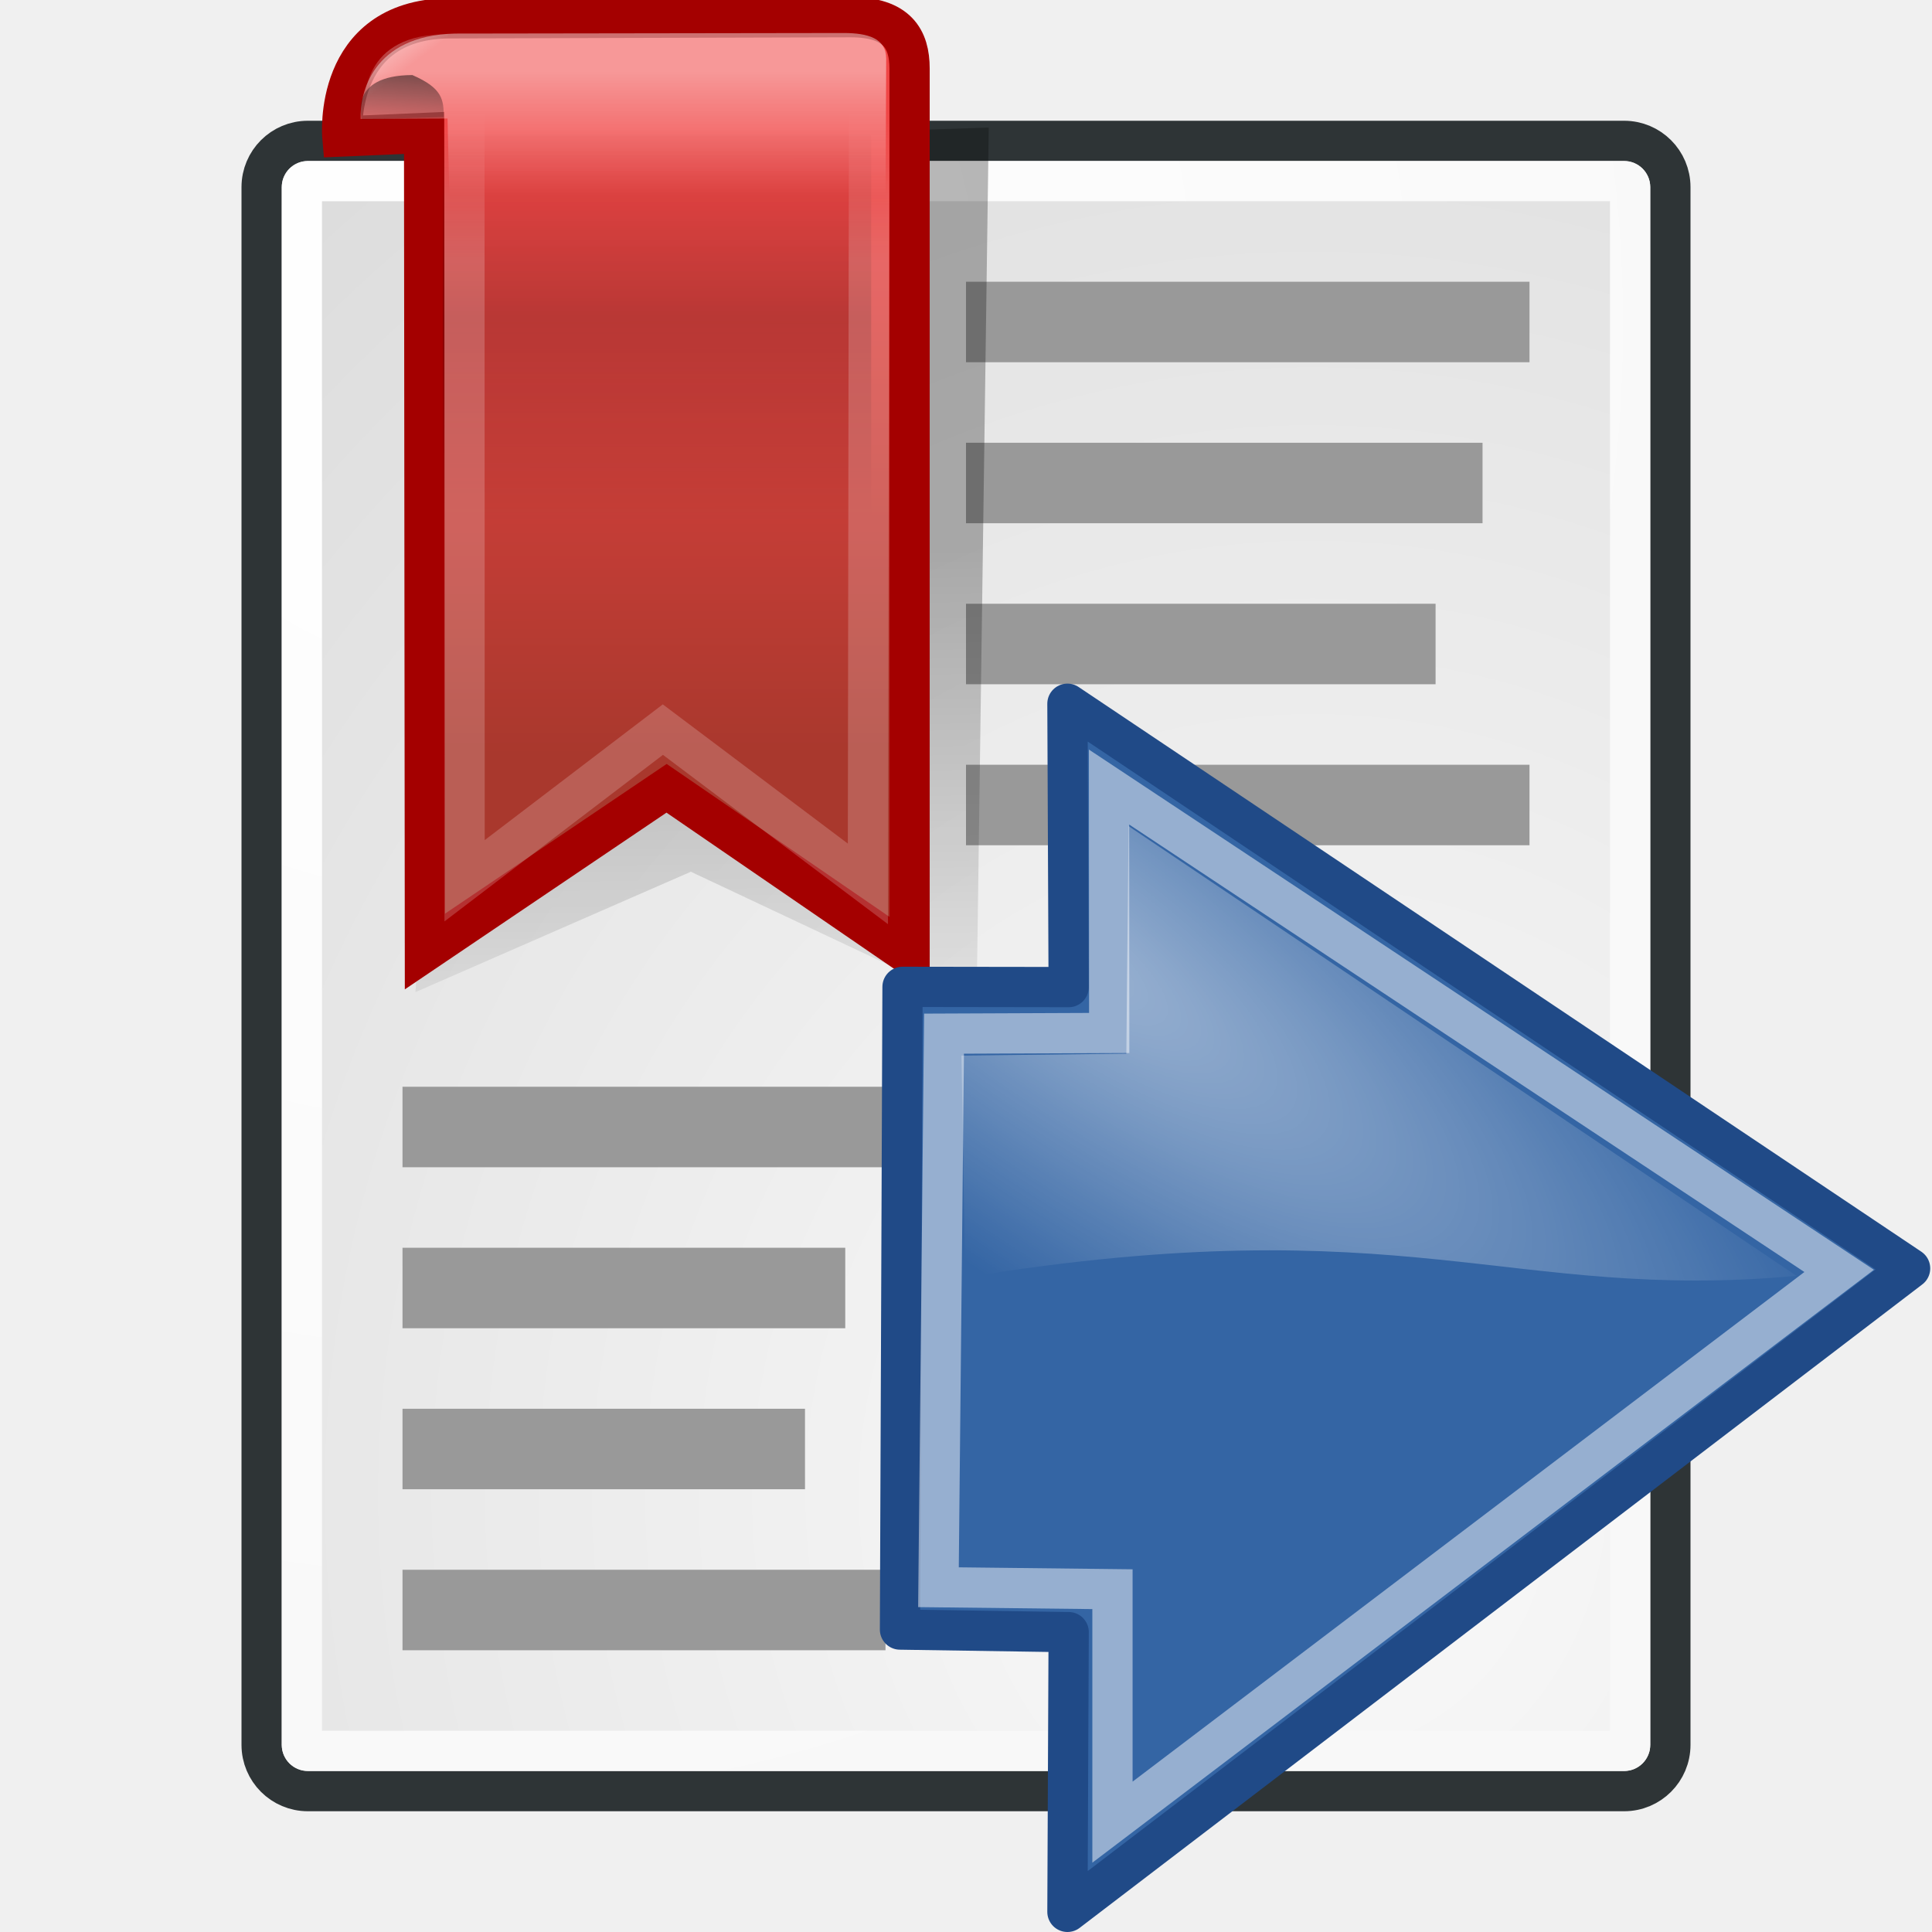
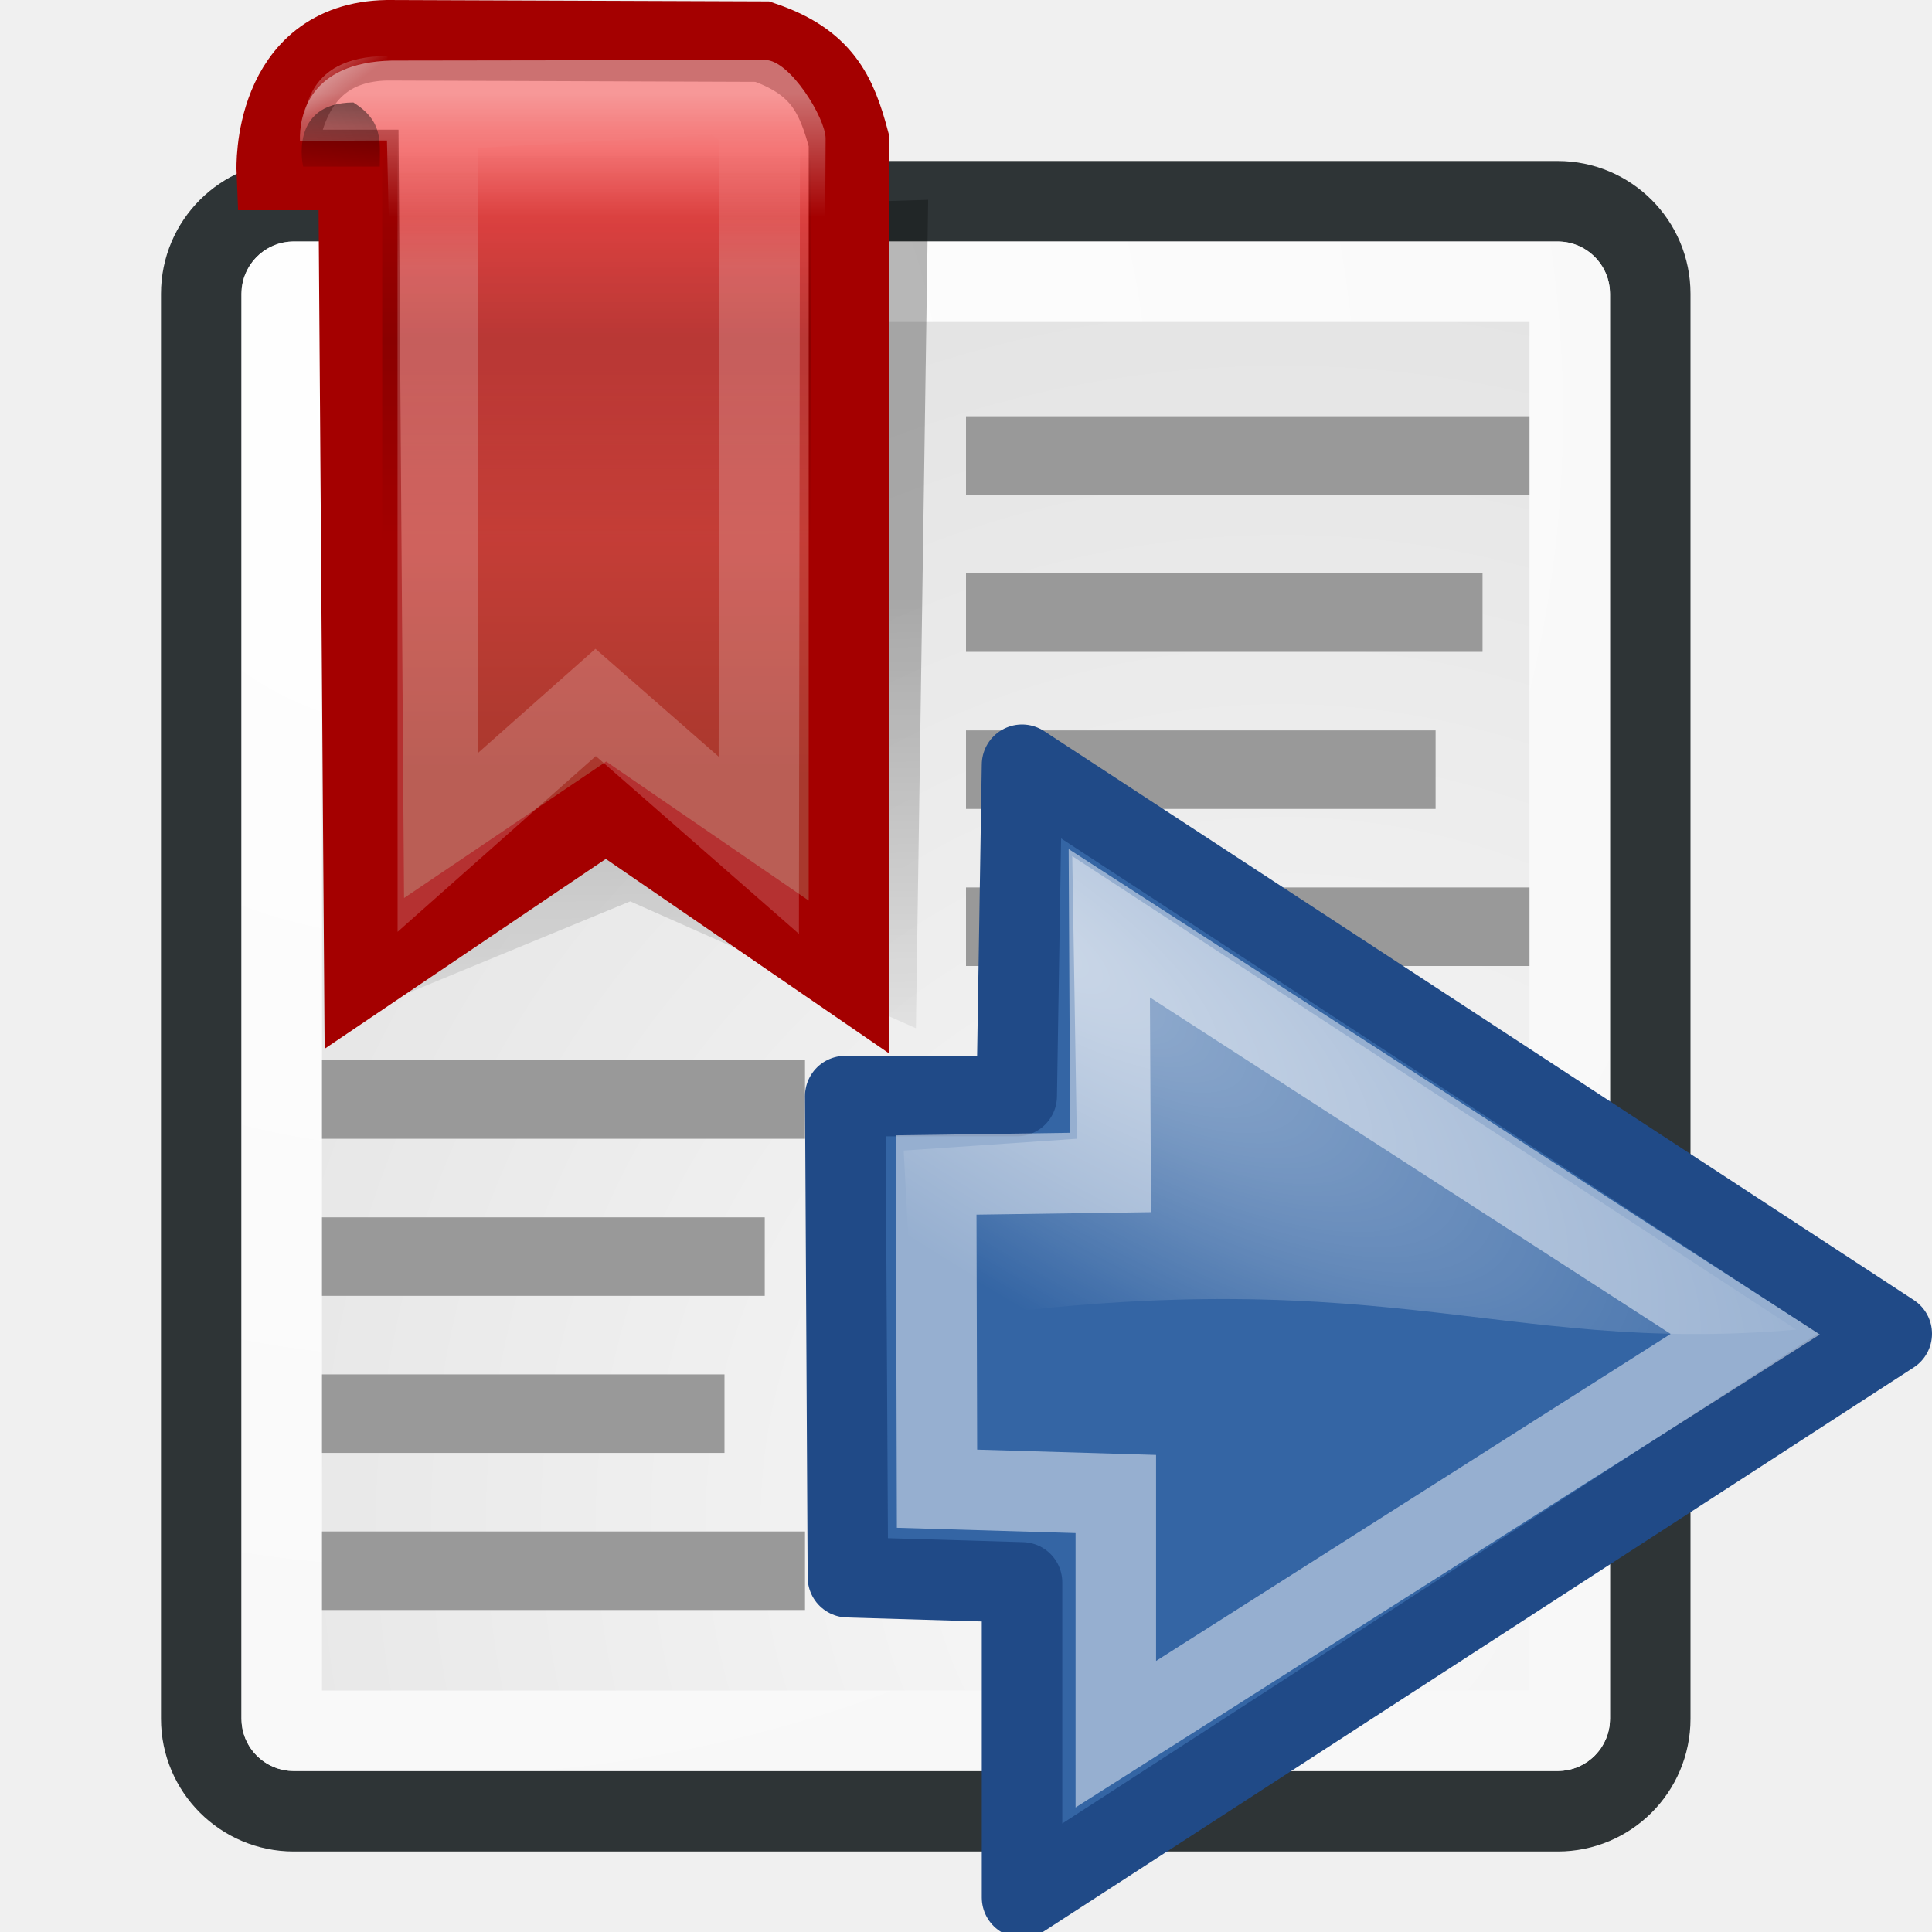
- <svg xmlns="http://www.w3.org/2000/svg" xmlns:xlink="http://www.w3.org/1999/xlink" id="svg249" height="48px" width="48px">
-   <defs id="defs3">
+ <svg xmlns="http://www.w3.org/2000/svg" xmlns:xlink="http://www.w3.org/1999/xlink" width="24" height="24" id="svg2239" version="1.0">
+   <defs id="defs2241">
+     <radialGradient xlink:href="#linearGradient15662" id="radialGradient15668" gradientUnits="userSpaceOnUse" gradientTransform="matrix(0.4726759,0,0,0.477318,1.394792,1.680192)" cx="8.144" cy="7.268" fx="8.144" fy="7.268" r="38.159" />
+     <radialGradient xlink:href="#linearGradient259" id="radialGradient15658" gradientUnits="userSpaceOnUse" gradientTransform="matrix(0.4957383,0,0,0.5088561,-0.9082854,0.7177902)" cx="33.967" cy="35.737" fx="33.967" fy="35.737" r="86.708" />
+     <linearGradient xlink:href="#linearGradient2896" id="linearGradient2512" gradientUnits="userSpaceOnUse" gradientTransform="matrix(0.3527177,0,0,0.3968935,-0.644808,0.599503)" x1="14.584" y1="1.639" x2="14.331" y2="4.529" />
+     <linearGradient id="linearGradient2906">
+       <stop style="stop-color:#ffffff;stop-opacity:1;" offset="0" id="stop2908" />
+       <stop style="stop-color:#ffffff;stop-opacity:0;" offset="1" id="stop2910" />
+     </linearGradient>
+     <linearGradient xlink:href="#linearGradient2906" id="linearGradient2510" gradientUnits="userSpaceOnUse" gradientTransform="matrix(0.5,0,0,0.4723736,-2.744519,-6.5700596e-3)" x1="13.354" y1="1.487" x2="14.076" y2="2.402" />
+     <linearGradient xlink:href="#linearGradient2590" id="linearGradient2508" gradientUnits="userSpaceOnUse" gradientTransform="matrix(0.5250247,0,0,0.4723945,-3.024494,0.4411996)" x1="19.97" y1="6.117" x2="19.97" y2="2.531" />
+     <linearGradient xlink:href="#linearGradient5897" id="linearGradient2506" gradientUnits="userSpaceOnUse" gradientTransform="matrix(0.6652988,0,0,0.8507738,-5.23183,-6.566651)" x1="19" y1="9.774" x2="19" y2="15.636" />
+     <linearGradient id="linearGradient4404">
+       <stop style="stop-color:#ffffff;stop-opacity:1;" offset="0" id="stop4406" />
+       <stop style="stop-color:#ffffff;stop-opacity:0;" offset="1" id="stop4408" />
+     </linearGradient>
+     <linearGradient xlink:href="#linearGradient4404" id="linearGradient2504" gradientUnits="userSpaceOnUse" gradientTransform="matrix(-0.6597745,0,0,0.543039,17.40555,0.13928)" x1="16.812" y1="1.875" x2="16.812" y2="4.719" />
+     <linearGradient xlink:href="#linearGradient2598" id="linearGradient2502" gradientUnits="userSpaceOnUse" gradientTransform="matrix(0.6597745,0,0,0.5179028,-4.29762,-0.249086)" x1="18.431" y1="19.119" x2="18.402" y2="4.27" />
+     <linearGradient id="linearGradient5866">
+       <stop style="stop-color:#000000;stop-opacity:1;" offset="0" id="stop5868" />
+       <stop style="stop-color:#000000;stop-opacity:0;" offset="1" id="stop5870" />
+     </linearGradient>
+     <linearGradient xlink:href="#linearGradient5866" id="linearGradient2500" gradientUnits="userSpaceOnUse" gradientTransform="matrix(0.6121275,0,0,0.4819191,-2.558735,1.098222)" x1="19.452" y1="13.174" x2="19.685" y2="27.095" />
    <linearGradient id="linearGradient8650">
      <stop id="stop8652" offset="0" style="stop-color:#ffffff;stop-opacity:1;" />
      <stop id="stop8654" offset="1" style="stop-color:#ffffff;stop-opacity:0;" />
    </linearGradient>
-     <radialGradient xlink:href="#linearGradient8650" id="radialGradient3364" gradientUnits="userSpaceOnUse" gradientTransform="matrix(1.221837,0.7622392,9.736005e-3,-0.5423256,3.717263,14.45024)" cx="18.444" cy="9.366" fx="18.444" fy="9.366" r="17.171" />
-     <linearGradient id="linearGradient5048">
-       <stop style="stop-color:black;stop-opacity:0;" offset="0" id="stop5050" />
-       <stop id="stop5056" offset="0.5" style="stop-color:black;stop-opacity:1;" />
-       <stop style="stop-color:black;stop-opacity:0;" offset="1" id="stop5052" />
+     <radialGradient xlink:href="#linearGradient8650" id="radialGradient3364" gradientUnits="userSpaceOnUse" gradientTransform="matrix(0.6449977,0.3809105,5.1395576e-3,-0.271014,0.6918075,7.024858)" cx="18.444" cy="9.366" fx="18.444" fy="9.366" r="17.171" />
+     <linearGradient id="linearGradient15662">
+       <stop id="stop15664" offset="0" style="stop-color:#ffffff;stop-opacity:1;" />
+       <stop id="stop15666" offset="1" style="stop-color:#f8f8f8;stop-opacity:1;" />
    </linearGradient>
-     <linearGradient id="linearGradient2906">
-       <stop style="stop-color:#ffffff;stop-opacity:1;" offset="0" id="stop2908" />
-       <stop style="stop-color:#ffffff;stop-opacity:0;" offset="1" id="stop2910" />
+     <linearGradient id="linearGradient259">
+       <stop id="stop260" offset="0" style="stop-color:#fafafa;stop-opacity:1;" />
+       <stop id="stop261" offset="1" style="stop-color:#bbbbbb;stop-opacity:1;" />
    </linearGradient>
    <linearGradient id="linearGradient2896">
      <stop style="stop-color:#000000;stop-opacity:1;" offset="0" id="stop2898" />
      <stop style="stop-color:#000000;stop-opacity:0;" offset="1" id="stop2900" />
-     </linearGradient>
-     <linearGradient id="linearGradient2598">
-       <stop style="stop-color:#a9382d;stop-opacity:1;" offset="0" id="stop2600" />
-       <stop style="stop-color:#f04646;stop-opacity:1;" offset="1" id="stop2602" />
    </linearGradient>
    <linearGradient id="linearGradient2590">
      <stop style="stop-color:#ffffff;stop-opacity:1;" offset="0" id="stop2592" />
      <stop style="stop-color:#ffffff;stop-opacity:0;" offset="1" id="stop2594" />
    </linearGradient>
    <linearGradient id="linearGradient5897">
      <stop style="stop-color:#000000;stop-opacity:0;" offset="0" id="stop5899" />
      <stop id="stop5905" offset="0.5" style="stop-color:#000000;stop-opacity:0.567;" />
      <stop style="stop-color:#000000;stop-opacity:0;" offset="1" id="stop5901" />
    </linearGradient>
-     <linearGradient id="linearGradient5866">
-       <stop style="stop-color:#000000;stop-opacity:1;" offset="0" id="stop5868" />
-       <stop style="stop-color:#000000;stop-opacity:0;" offset="1" id="stop5870" />
+     <linearGradient id="linearGradient2598">
+       <stop style="stop-color:#a9382d;stop-opacity:1;" offset="0" id="stop2600" />
+       <stop style="stop-color:#f04646;stop-opacity:1;" offset="1" id="stop2602" />
    </linearGradient>
-     <linearGradient id="linearGradient4404">
-       <stop style="stop-color:#ffffff;stop-opacity:1;" offset="0" id="stop4406" />
-       <stop style="stop-color:#ffffff;stop-opacity:0;" offset="1" id="stop4408" />
-     </linearGradient>
-     <linearGradient id="linearGradient4542">
-       <stop style="stop-color:#000000;stop-opacity:1;" offset="0" id="stop4544" />
-       <stop style="stop-color:#000000;stop-opacity:0;" offset="1" id="stop4546" />
-     </linearGradient>
-     <linearGradient id="linearGradient15662">
-       <stop id="stop15664" offset="0" style="stop-color:#ffffff;stop-opacity:1;" />
-       <stop id="stop15666" offset="1" style="stop-color:#f8f8f8;stop-opacity:1;" />
-     </linearGradient>
-     <linearGradient id="linearGradient269">
-       <stop id="stop270" offset="0" style="stop-color:#a3a3a3;stop-opacity:1;" />
-       <stop id="stop271" offset="1" style="stop-color:#4c4c4c;stop-opacity:1;" />
-     </linearGradient>
-     <linearGradient id="linearGradient259">
-       <stop id="stop260" offset="0" style="stop-color:#fafafa;stop-opacity:1;" />
-       <stop id="stop261" offset="1" style="stop-color:#bbbbbb;stop-opacity:1;" />
-     </linearGradient>
-     <linearGradient id="linearGradient12512">
-       <stop id="stop12513" offset="0" style="stop-color:#ffffff;stop-opacity:1;" />
-       <stop id="stop12517" offset="0.5" style="stop-color:#fff520;stop-opacity:0.891;" />
-       <stop id="stop12514" offset="1" style="stop-color:#fff300;stop-opacity:0;" />
-     </linearGradient>
-     <radialGradient xlink:href="#linearGradient259" id="radialGradient15658" gradientUnits="userSpaceOnUse" gradientTransform="matrix(0.9639356,0,0,1.043155,-0.1272217,-0.1535308)" cx="33.967" cy="35.737" fx="33.967" fy="35.737" r="86.708" />
-     <radialGradient xlink:href="#linearGradient15662" id="radialGradient15668" gradientUnits="userSpaceOnUse" gradientTransform="matrix(0.9748938,0,0,1.034189,3.158011,0.5570802)" cx="8.144" cy="7.268" fx="8.144" fy="7.268" r="38.159" />
-     <radialGradient xlink:href="#linearGradient4542" id="radialGradient4548" cx="24.307" cy="42.078" fx="24.307" fy="42.078" r="15.822" gradientTransform="matrix(1,0,0,0.284916,0,30.08928)" gradientUnits="userSpaceOnUse" />
-     <linearGradient xlink:href="#linearGradient5866" id="linearGradient2500" gradientUnits="userSpaceOnUse" gradientTransform="matrix(1.224255,0,0,1.02238,-3.612772,0.2332139)" x1="19.452" y1="13.174" x2="19.685" y2="27.095" />
-     <linearGradient xlink:href="#linearGradient2598" id="linearGradient2502" gradientUnits="userSpaceOnUse" gradientTransform="matrix(1.319549,0,0,1.035806,-7.090541,-1.043247)" x1="18.431" y1="19.119" x2="18.402" y2="4.27" />
-     <linearGradient xlink:href="#linearGradient4404" id="linearGradient2504" gradientUnits="userSpaceOnUse" gradientTransform="matrix(-1.319549,0,0,1.086078,36.3158,-0.2665151)" x1="16.812" y1="1.875" x2="16.812" y2="4.719" />
-     <linearGradient xlink:href="#linearGradient5897" id="linearGradient2506" gradientUnits="userSpaceOnUse" gradientTransform="matrix(1.330598,0,0,1.701547,-8.958962,-13.67838)" x1="19" y1="9.774" x2="19" y2="15.636" />
-     <linearGradient xlink:href="#linearGradient2590" id="linearGradient2508" gradientUnits="userSpaceOnUse" gradientTransform="matrix(1.319549,0,0,1.020929,-9.729639,0.2207349)" x1="19.97" y1="6.117" x2="19.97" y2="2.531" />
-     <linearGradient xlink:href="#linearGradient2906" id="linearGradient2510" gradientUnits="userSpaceOnUse" gradientTransform="matrix(1,0,0,0.9447472,-3.984341,-0.5582141)" x1="13.354" y1="1.487" x2="14.076" y2="2.402" />
-     <linearGradient xlink:href="#linearGradient2896" id="linearGradient2512" gradientUnits="userSpaceOnUse" gradientTransform="matrix(0.7054355,0,0,0.549971,0.1747415,0.9322249)" x1="14.584" y1="1.639" x2="14.331" y2="4.529" />
  </defs>
-   <g style="display:inline" id="layer1">
-     <rect style="color:#000000;fill:url(#radialGradient15658);fill-opacity:1;fill-rule:nonzero;stroke:#2e3436;stroke-width:1;stroke-linecap:round;stroke-linejoin:round;marker:none;marker-start:none;marker-mid:none;marker-end:none;stroke-miterlimit:4;stroke-dashoffset:0;stroke-opacity:1;visibility:visible;display:block;overflow:visible" id="rect15391" width="35" height="41" x="6.5" y="3.5" ry="1.149" rx="1.149" />
-     <rect style="color:#000000;fill:none;fill-opacity:1;fill-rule:nonzero;stroke:url(#radialGradient15668);stroke-width:1;stroke-linecap:round;stroke-linejoin:round;marker:none;marker-start:none;marker-mid:none;marker-end:none;stroke-miterlimit:4;stroke-dashoffset:0;stroke-opacity:1;visibility:visible;display:block;overflow:visible" id="rect15660" width="33" height="39" x="7.5" y="4.5" ry="0.149" rx="0.149" />
-     <g id="g2250" transform="translate(-1.999995,20)">
+   <g id="layer1">
+     <rect style="color:#000000;fill:url(#radialGradient15658);fill-opacity:1;fill-rule:nonzero;stroke:#2e3436;stroke-width:1;stroke-linecap:round;stroke-linejoin:round;marker:none;marker-start:none;marker-mid:none;marker-end:none;stroke-miterlimit:4;stroke-dashoffset:0;stroke-opacity:1;visibility:visible;display:block;overflow:visible" id="rect15391" width="18" height="20" x="2.5" y="2.5" ry="1.149" rx="1.149" />
+     <rect style="color:#000000;fill:none;fill-opacity:1;fill-rule:nonzero;stroke:url(#radialGradient15668);stroke-width:1;stroke-linecap:round;stroke-linejoin:round;marker:none;marker-start:none;marker-mid:none;marker-end:none;stroke-miterlimit:4;stroke-dashoffset:0;stroke-opacity:1;visibility:visible;display:block;overflow:visible" id="rect15660" width="16" height="18" x="3.5" y="3.5" ry="0.149" rx="0.149" />
+     <g style="display:inline" id="g2250" transform="matrix(0.5,0,0,0.4878049,-1.999998,9.756098)">
      <rect y="7" x="12" height="2" width="12" id="rect4248" style="color:#000000;fill:#999999;fill-opacity:1;fill-rule:evenodd;stroke:none;stroke-width:1;stroke-linecap:butt;stroke-linejoin:miter;marker:none;marker-start:none;marker-mid:none;marker-end:none;stroke-miterlimit:4;stroke-dasharray:none;stroke-dashoffset:0;stroke-opacity:1;visibility:visible;display:inline;overflow:visible" />
      <rect style="color:#000000;fill:#999999;fill-opacity:1;fill-rule:evenodd;stroke:none;stroke-width:1;stroke-linecap:butt;stroke-linejoin:miter;marker:none;marker-start:none;marker-mid:none;marker-end:none;stroke-miterlimit:4;stroke-dasharray:none;stroke-dashoffset:0;stroke-opacity:1;visibility:visible;display:inline;overflow:visible" id="rect4250" width="11" height="2" x="12" y="11" />
      <rect y="15" x="12" height="2" width="10" id="rect4252" style="color:#000000;fill:#999999;fill-opacity:1;fill-rule:evenodd;stroke:none;stroke-width:1;stroke-linecap:butt;stroke-linejoin:miter;marker:none;marker-start:none;marker-mid:none;marker-end:none;stroke-miterlimit:4;stroke-dasharray:none;stroke-dashoffset:0;stroke-opacity:1;visibility:visible;display:inline;overflow:visible" />
      <rect style="color:#000000;fill:#999999;fill-opacity:1;fill-rule:evenodd;stroke:none;stroke-width:1;stroke-linecap:butt;stroke-linejoin:miter;marker:none;marker-start:none;marker-mid:none;marker-end:none;stroke-miterlimit:4;stroke-dasharray:none;stroke-dashoffset:0;stroke-opacity:1;visibility:visible;display:inline;overflow:visible" id="rect4254" width="12" height="2" x="12" y="19" />
    </g>
-     <g style="display:inline" id="g3825" transform="matrix(1.166666,0,0,1,10.00001,0)">
+     <g style="display:inline" id="g3825" transform="matrix(0.5833331,0,0,0.4878049,5.000006,1.756098)">
      <rect y="7" x="12" height="2" width="12" id="rect3827" style="color:#000000;fill:#999999;fill-opacity:1;fill-rule:evenodd;stroke:none;stroke-width:1;stroke-linecap:butt;stroke-linejoin:miter;marker:none;marker-start:none;marker-mid:none;marker-end:none;stroke-miterlimit:4;stroke-dasharray:none;stroke-dashoffset:0;stroke-opacity:1;visibility:visible;display:inline;overflow:visible" />
      <rect style="color:#000000;fill:#999999;fill-opacity:1;fill-rule:evenodd;stroke:none;stroke-width:1;stroke-linecap:butt;stroke-linejoin:miter;marker:none;marker-start:none;marker-mid:none;marker-end:none;stroke-miterlimit:4;stroke-dasharray:none;stroke-dashoffset:0;stroke-opacity:1;visibility:visible;display:inline;overflow:visible" id="rect3829" width="11" height="2" x="12" y="11" />
      <rect y="15" x="12" height="2" width="10" id="rect3831" style="color:#000000;fill:#999999;fill-opacity:1;fill-rule:evenodd;stroke:none;stroke-width:1;stroke-linecap:butt;stroke-linejoin:miter;marker:none;marker-start:none;marker-mid:none;marker-end:none;stroke-miterlimit:4;stroke-dasharray:none;stroke-dashoffset:0;stroke-opacity:1;visibility:visible;display:inline;overflow:visible" />
      <rect style="color:#000000;fill:#999999;fill-opacity:1;fill-rule:evenodd;stroke:none;stroke-width:1;stroke-linecap:butt;stroke-linejoin:miter;marker:none;marker-start:none;marker-mid:none;marker-end:none;stroke-miterlimit:4;stroke-dasharray:none;stroke-dashoffset:0;stroke-opacity:1;visibility:visible;display:inline;overflow:visible" id="rect3833" width="12" height="2" x="12" y="19" />
    </g>
  </g>
  <g id="layer2">
-     <path style="opacity:0.28;fill:url(#linearGradient2500);fill-opacity:1;fill-rule:evenodd;stroke:none;stroke-width:0.25pt;stroke-linecap:butt;stroke-linejoin:miter;stroke-opacity:1;display:inline" d="M 24.262,25 L 17.164,21.658 L 10.323,24.648 L 11.634,3.593 L 24.565,3.17 L 24.262,25 z " id="path5138" />
-     <path style="fill:url(#linearGradient2502);fill-opacity:1;fill-rule:evenodd;stroke:#a40000;stroke-width:1;stroke-linecap:butt;stroke-linejoin:miter;stroke-miterlimit:4;stroke-opacity:1;display:inline" d="M 8.505,3.39 C 8.505,3.39 8.256,0.505 11.124,0.455 L 21.135,0.427 C 22.293,0.427 22.598,0.972 22.598,1.704 L 22.598,23.728 L 16.561,19.585 L 10.557,23.64 L 10.537,3.303 L 8.505,3.39 z " id="path2204" />
-     <path style="opacity:0.445;fill:url(#linearGradient2504);fill-opacity:1;fill-rule:evenodd;stroke:none;stroke-width:0.25pt;stroke-linecap:butt;stroke-linejoin:miter;stroke-opacity:1;display:inline" d="M 8.958,2.955 C 8.938,2.328 9.24,0.883 11.303,0.834 L 20.955,0.82 C 21.568,0.82 22.017,0.953 22.017,1.457 L 21.988,8.388 L 11.244,8.388 L 11.119,2.945 C 11.119,2.945 8.958,2.955 8.958,2.955 z " id="path3668" />
-     <rect style="opacity:0.28;fill:url(#linearGradient2506);fill-opacity:1;fill-rule:evenodd;stroke:none;stroke-width:1;stroke-linecap:round;stroke-linejoin:round;stroke-miterlimit:4;stroke-dasharray:none;stroke-dashoffset:0;stroke-opacity:1;display:inline" id="rect5895" width="10.645" height="10.209" x="11" y="3.337" rx="0.062" ry="0.065" />
-     <path style="fill:none;fill-opacity:1;fill-rule:evenodd;stroke:url(#linearGradient2508);stroke-width:1;stroke-linecap:butt;stroke-linejoin:miter;stroke-miterlimit:4;stroke-opacity:0.191;display:inline" d="M 20.492,1.784 L 21.591,2.505 L 21.563,21.96 L 16.469,18.127 L 11.543,21.882 L 11.538,2.215 L 20.492,1.784 z " id="path5969" />
-     <path style="opacity:0.483;color:#000000;fill:url(#linearGradient2510);fill-opacity:1;fill-rule:nonzero;stroke:none;stroke-width:1.105;stroke-linecap:butt;stroke-linejoin:miter;marker:none;marker-start:none;marker-mid:none;marker-end:none;stroke-miterlimit:4;stroke-dasharray:none;stroke-dashoffset:0;stroke-opacity:1;visibility:visible;display:inline;overflow:visible" d="M 11.174,3.163 L 11.13,0.846 C 9,0.846 9.009,2.389 9.009,3.163 L 11.174,3.163 z " id="path2894" />
-     <path id="path2904" d="M 11.024,2.907 C 11.024,2.476 10.993,2.189 10.245,1.865 C 8.623,1.871 8.997,2.97 8.997,2.97 L 11.024,2.907 z " style="opacity:0.5;color:#000000;fill:url(#linearGradient2512);fill-opacity:1;fill-rule:nonzero;stroke:none;stroke-width:1.105;stroke-linecap:butt;stroke-linejoin:miter;marker:none;marker-start:none;marker-mid:none;marker-end:none;stroke-miterlimit:4;stroke-dasharray:none;stroke-dashoffset:0;stroke-opacity:1;visibility:visible;display:inline;overflow:visible" />
+     <path style="opacity:0.28;fill:url(#linearGradient2500);fill-opacity:1;fill-rule:evenodd;stroke:none;stroke-width:0.25pt;stroke-linecap:butt;stroke-linejoin:miter;stroke-opacity:1;display:inline" d="M 11.378,12.773 L 7.829,11.197 L 4.409,12.607 L 5.064,2.682 L 11.53,2.482 L 11.378,12.773 z " id="path5138" />
+     <path style="fill:url(#linearGradient2502);fill-opacity:1;fill-rule:evenodd;stroke:#a40000;stroke-width:1;stroke-linecap:butt;stroke-linejoin:miter;stroke-miterlimit:4;stroke-opacity:1;display:inline" d="M 3.438,2.111 C 3.438,2.111 3.375,0.525 4.809,0.5 L 9.471,0.517 C 10.207,0.767 10.39,1.165 10.546,1.75 L 10.546,12.137 L 7.528,10.065 L 4.526,12.092 L 4.454,2.111 L 3.438,2.111 z " id="path2204" />
+     <path style="opacity:0.445;fill:url(#linearGradient2504);fill-opacity:1;fill-rule:evenodd;stroke:none;stroke-width:0.25pt;stroke-linecap:butt;stroke-linejoin:miter;stroke-opacity:1;display:inline" d="M 3.726,1.75 C 3.717,1.436 3.836,0.777 4.868,0.752 L 9.506,0.745 C 9.813,0.745 10.256,1.468 10.256,1.72 L 10.242,4.467 L 4.87,4.467 L 4.807,1.745 C 4.807,1.745 3.726,1.75 3.726,1.75 z " id="path3668" />
+     <rect style="opacity:0.28;fill:url(#linearGradient2506);fill-opacity:1;fill-rule:evenodd;stroke:none;stroke-width:1;stroke-linecap:round;stroke-linejoin:round;stroke-miterlimit:4;stroke-dasharray:none;stroke-dashoffset:0;stroke-opacity:1;display:inline" id="rect5895" width="5.322" height="5.105" x="4.748" y="1.941" rx="0.062" ry="0.065" />
+     <path style="fill:none;fill-opacity:1;fill-rule:evenodd;stroke:url(#linearGradient2508);stroke-width:1;stroke-linecap:butt;stroke-linejoin:miter;stroke-miterlimit:4;stroke-opacity:0.191;display:inline" d="M 9,1.165 L 9.438,1.498 L 9.426,10.5 L 7.399,8.726 L 5.439,10.464 L 5.438,1.364 L 9,1.165 z " id="path5969" />
+     <path style="opacity:0.483;color:#000000;fill:url(#linearGradient2510);fill-opacity:1;fill-rule:nonzero;stroke:none;stroke-width:1.105;stroke-linecap:butt;stroke-linejoin:miter;marker:none;marker-start:none;marker-mid:none;marker-end:none;stroke-miterlimit:4;stroke-dasharray:none;stroke-dashoffset:0;stroke-opacity:1;visibility:visible;display:inline;overflow:visible" d="M 4.835,1.854 L 4.813,0.696 C 3.747,0.696 3.752,1.467 3.752,1.854 L 4.835,1.854 z " id="path2894" />
+     <path id="path2904" d="M 4.718,2.07 C 4.718,1.759 4.764,1.507 4.39,1.273 C 3.58,1.277 3.766,2.07 3.766,2.07 L 4.718,2.07 z " style="opacity:0.5;color:#000000;fill:url(#linearGradient2512);fill-opacity:1;fill-rule:nonzero;stroke:none;stroke-width:1.105;stroke-linecap:butt;stroke-linejoin:miter;marker:none;marker-start:none;marker-mid:none;marker-end:none;stroke-miterlimit:4;stroke-dasharray:none;stroke-dashoffset:0;stroke-opacity:1;visibility:visible;display:inline;overflow:visible" />
  </g>
  <g id="layer3">
-     <path style="opacity:1;color:#000000;fill:#3465a4;fill-opacity:1;fill-rule:evenodd;stroke:#204a87;stroke-width:1;stroke-linecap:round;stroke-linejoin:round;marker:none;marker-start:none;marker-mid:none;marker-end:none;stroke-miterlimit:10;stroke-dasharray:none;stroke-dashoffset:0;stroke-opacity:1;visibility:visible;display:inline;overflow:visible" d="M 26.52,17.484 L 26.551,24.524 L 22.423,24.518 L 22.36,40.486 L 26.551,40.55 L 26.52,47.5 L 47.456,31.513 L 26.52,17.484 z " id="path18242" />
-     <path style="opacity:0.481;color:#000000;fill:#3465a4;fill-opacity:1;fill-rule:evenodd;stroke:#ffffff;stroke-width:1;stroke-linecap:butt;stroke-linejoin:miter;marker:none;marker-start:none;marker-mid:none;marker-end:none;stroke-miterlimit:10;stroke-dasharray:none;stroke-dashoffset:0;stroke-opacity:1;visibility:visible;display:inline;overflow:visible" d="M 23.454,25.681 L 23.316,39.434 L 27.639,39.483 L 27.639,45.271 L 45.693,31.575 L 27.554,19.554 L 27.558,25.664 L 23.454,25.681 z " id="path8658" />
-     <path id="path8645" d="M 28.039,20.525 L 27.984,26.178 L 23.887,26.226 L 23.979,31.736 C 34.97,29.955 37.491,32.352 44.633,31.698 L 28.039,20.525 z " style="opacity:0.508;color:#000000;fill:url(#radialGradient3364);fill-opacity:1;fill-rule:evenodd;stroke:none;stroke-width:1;stroke-linecap:round;stroke-linejoin:round;marker:none;marker-start:none;marker-mid:none;marker-end:none;stroke-miterlimit:10;stroke-dasharray:none;stroke-dashoffset:0;stroke-opacity:1;visibility:visible;display:inline;overflow:visible" />
+     <path style="opacity:1;color:#000000;fill:#3465a4;fill-opacity:1;fill-rule:evenodd;stroke:#204a87;stroke-width:1;stroke-linecap:round;stroke-linejoin:round;marker:none;marker-start:none;marker-mid:none;marker-end:none;stroke-miterlimit:10;stroke-dasharray:none;stroke-dashoffset:0;stroke-opacity:1;visibility:visible;display:inline;overflow:visible" d="M 12.696,9.5 L 12.63,13.616 L 10.5,13.616 L 10.533,19.593 L 12.696,19.657 L 12.696,23.572 L 23.5,16.568 L 12.696,9.5 z " id="path18242" />
+     <path style="opacity:0.481;color:#000000;fill:#3465a4;fill-opacity:1;fill-rule:evenodd;stroke:#ffffff;stroke-width:1;stroke-linecap:butt;stroke-linejoin:miter;marker:none;marker-start:none;marker-mid:none;marker-end:none;stroke-miterlimit:10;stroke-dasharray:none;stroke-dashoffset:0;stroke-opacity:1;visibility:visible;display:inline;overflow:visible" d="M 11.629,14.596 L 11.64,18.493 L 13.861,18.559 L 13.861,21.543 L 21.68,16.574 L 13.78,11.469 L 13.796,14.565 L 11.629,14.596 z " id="path8658" />
+     <path id="path8645" d="M 13.32,10.635 L 13.377,14.146 L 11.226,14.293 L 11.341,16.459 C 17.143,15.568 18.544,16.844 22.314,16.517 L 13.32,10.635 z " style="opacity:0.508;color:#000000;fill:url(#radialGradient3364);fill-opacity:1;fill-rule:evenodd;stroke:none;stroke-width:1;stroke-linecap:round;stroke-linejoin:round;marker:none;marker-start:none;marker-mid:none;marker-end:none;stroke-miterlimit:10;stroke-dasharray:none;stroke-dashoffset:0;stroke-opacity:1;visibility:visible;display:inline;overflow:visible" />
  </g>
</svg>
